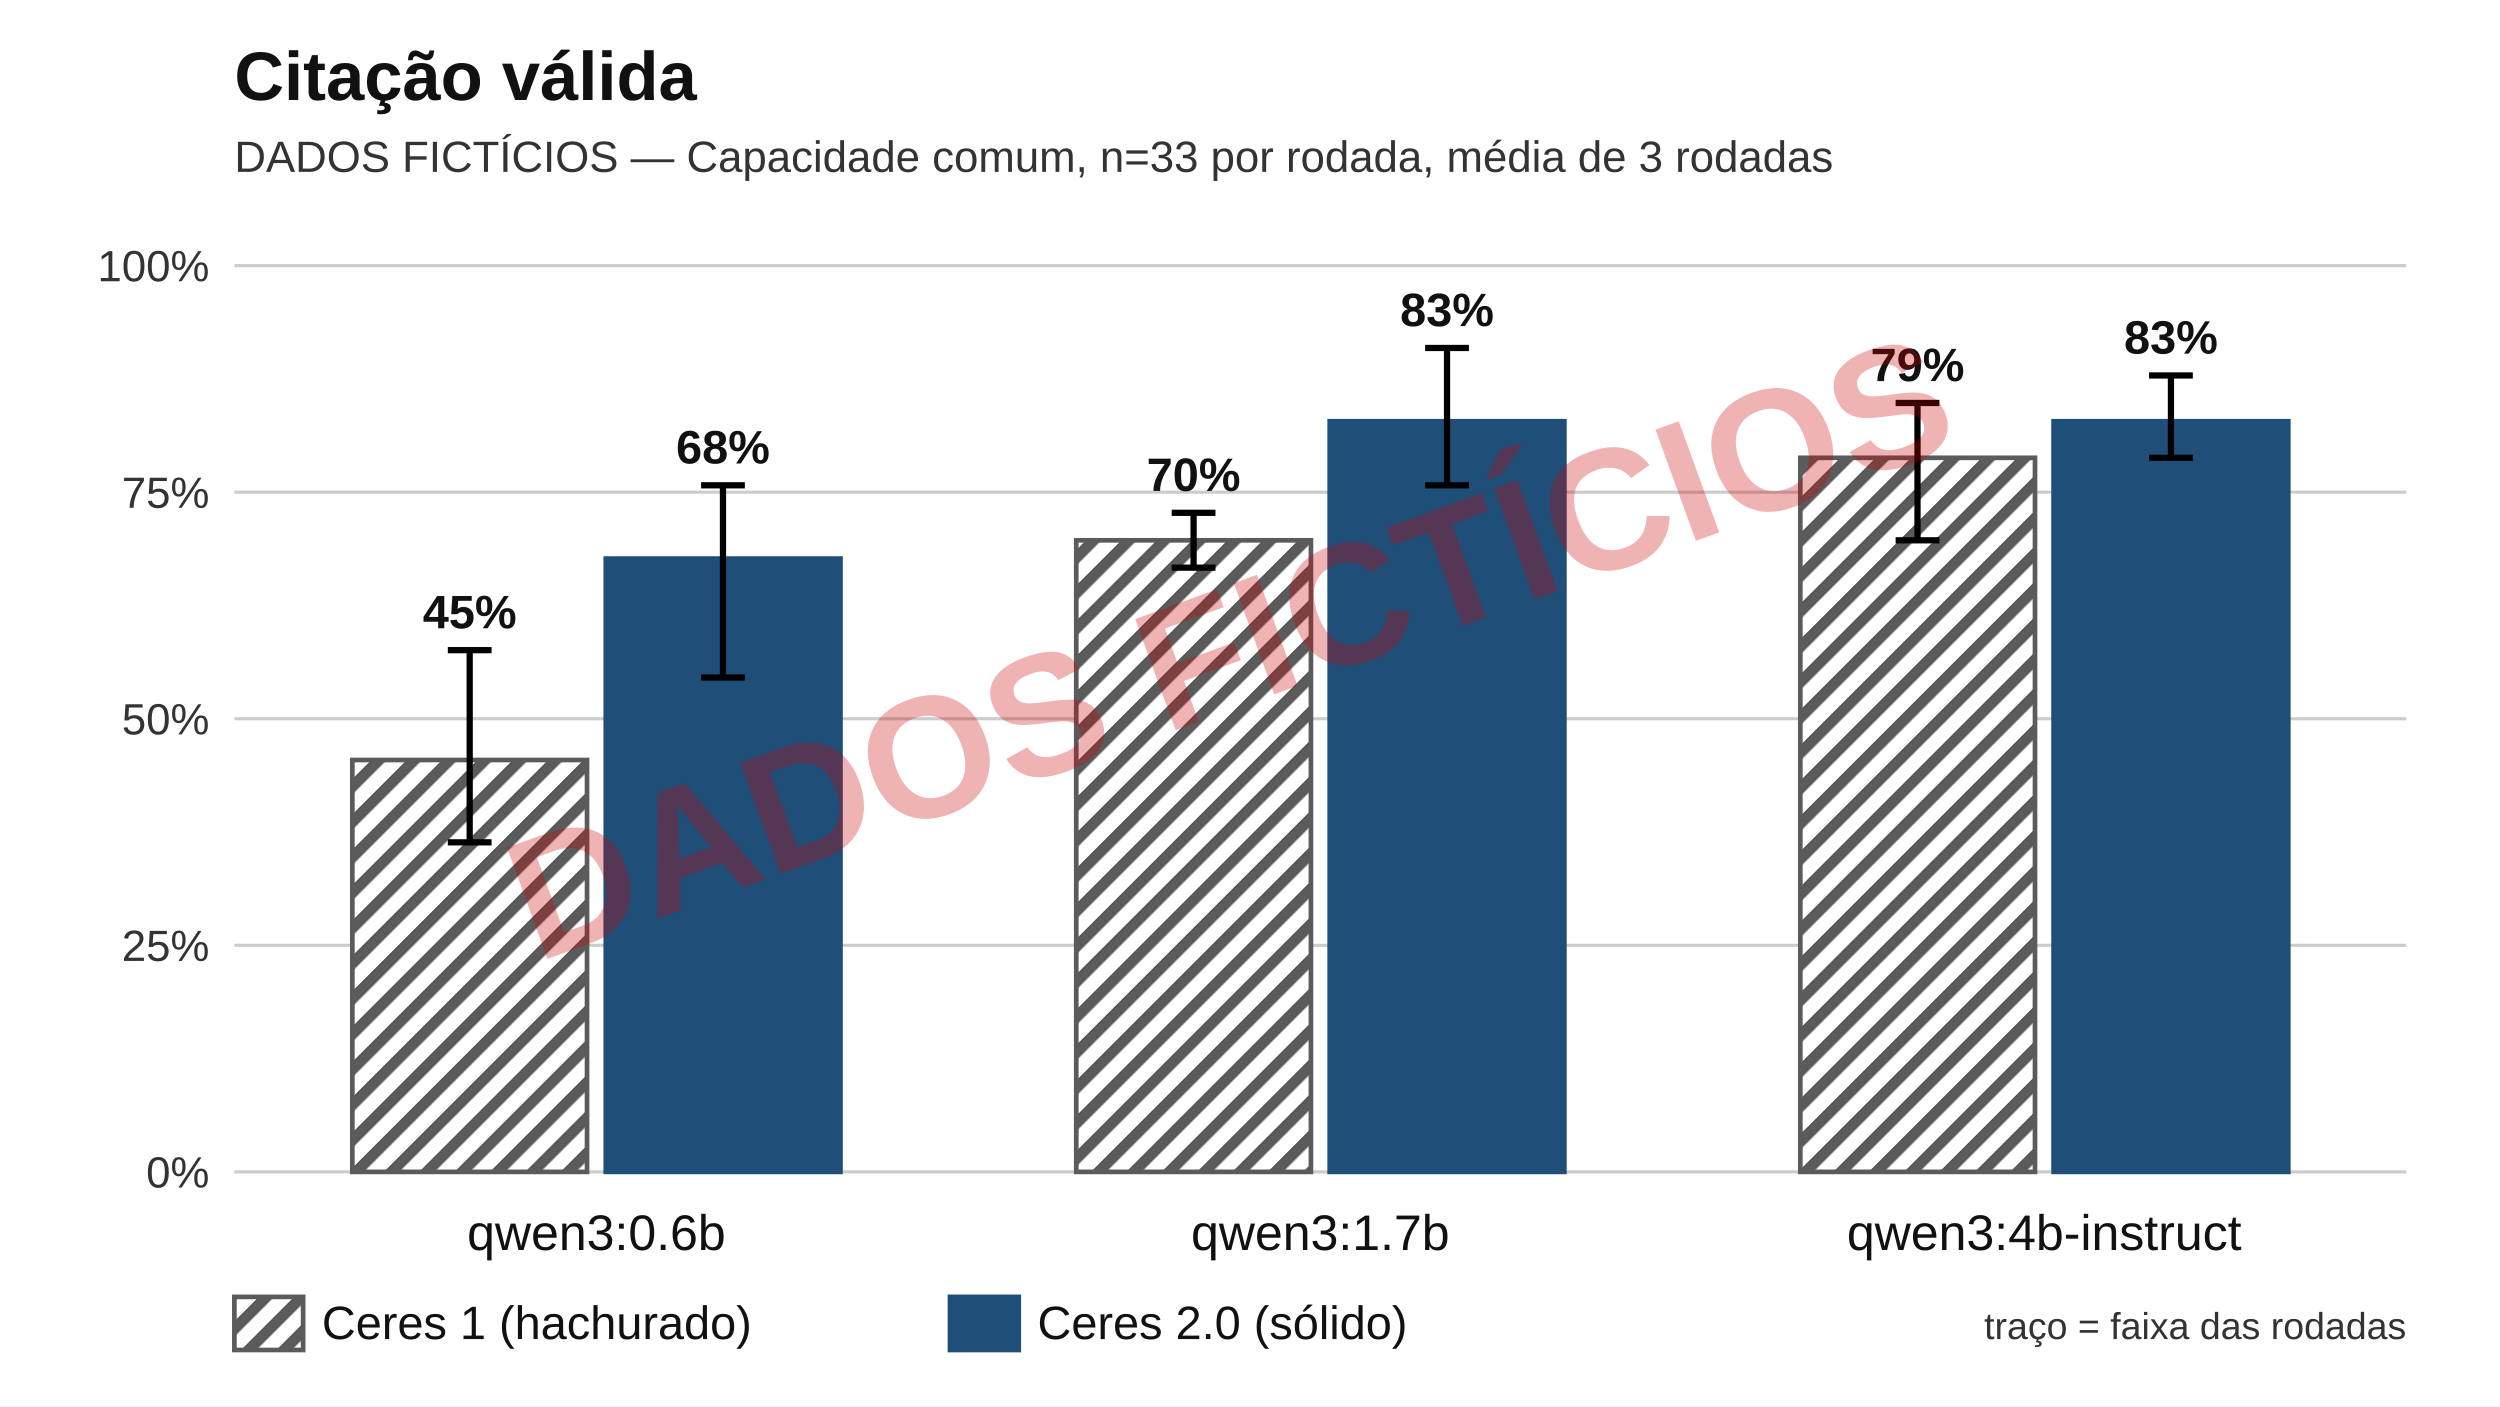
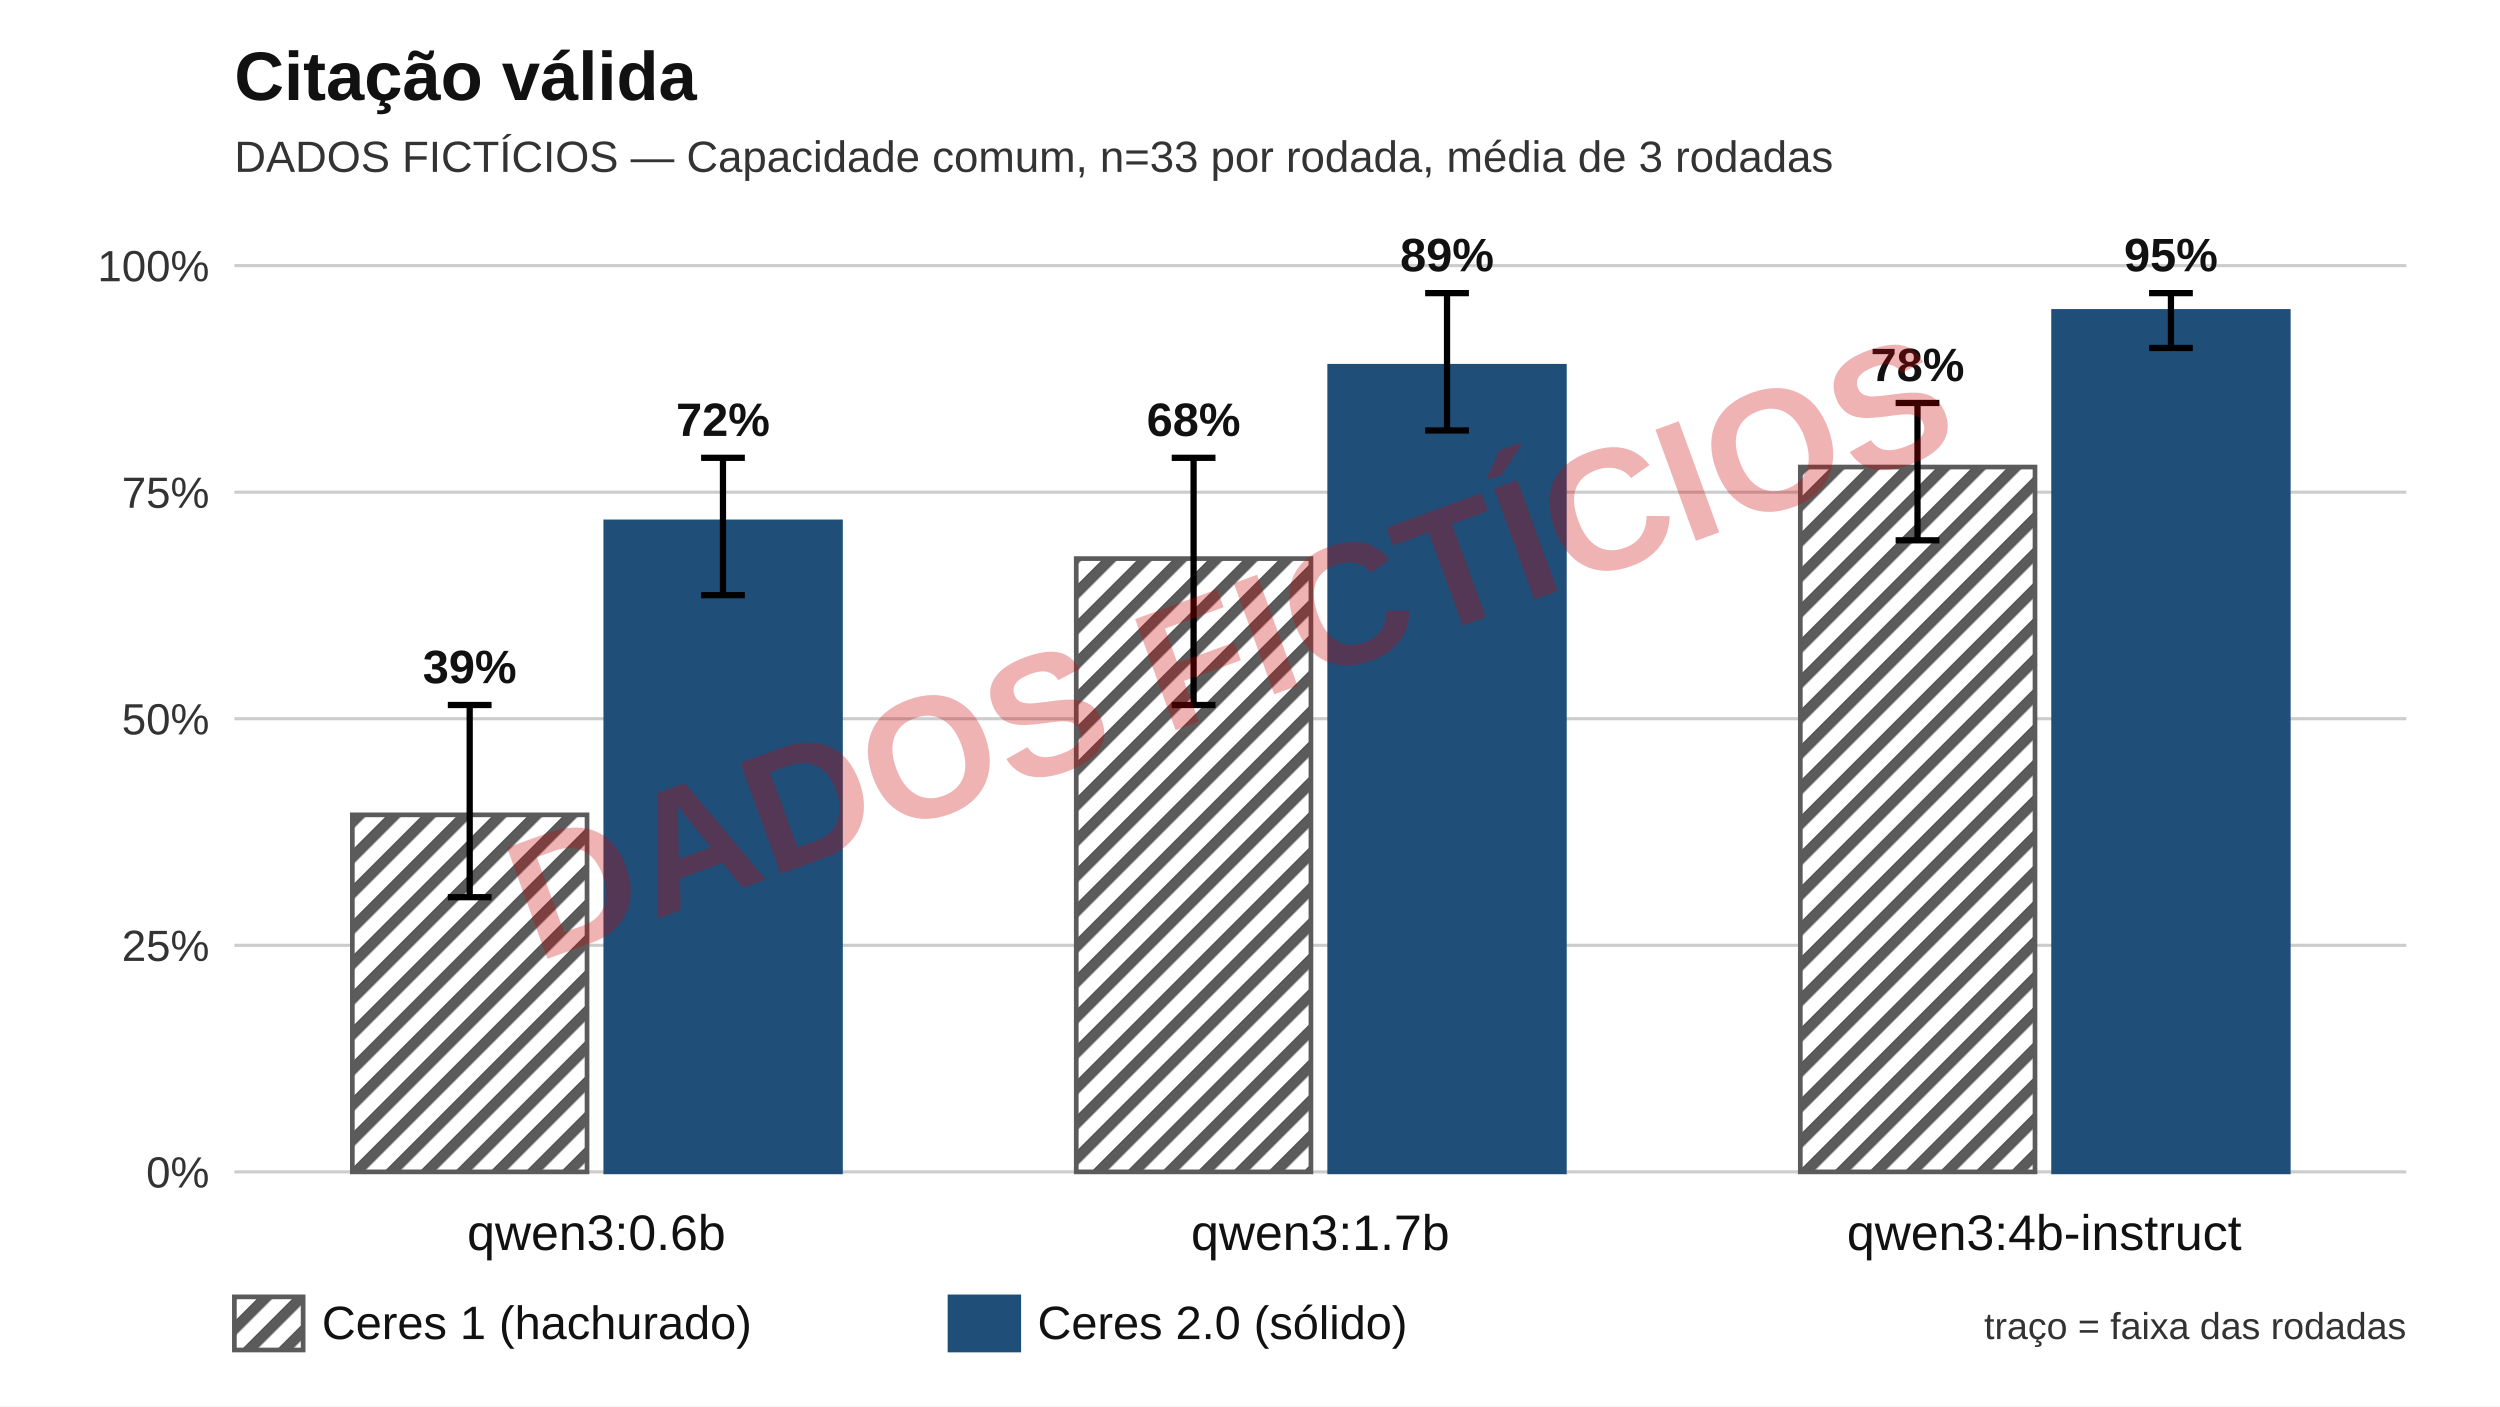
<svg xmlns="http://www.w3.org/2000/svg" viewBox="0 0 1600 900" width="1600" height="900" font-family="Arial, Helvetica, sans-serif" role="img" aria-label="Citação válida">
  <defs>
    <pattern id="hachura-diagonal" width="16" height="16" patternUnits="userSpaceOnUse" patternTransform="rotate(45)">
      <rect width="16" height="16" fill="#ffffff" />
      <rect width="7" height="16" fill="#5b5b5b" />
    </pattern>
    <pattern id="hachura-pontos" width="14" height="14" patternUnits="userSpaceOnUse">
      <rect width="14" height="14" fill="#ffffff" />
      <circle cx="7" cy="7" r="4" fill="#7a4b00" />
    </pattern>
  </defs>
  <rect width="1600" height="900" fill="#ffffff" />
  <text x="150" y="64" font-size="44" font-weight="bold" fill="#111111">Citação válida</text>
  <text x="150" y="110" font-size="28" fill="#333333">DADOS FICTÍCIOS — Capacidade comum, n=33 por rodada, média de 3 rodadas</text>
  <line x1="150" y1="750.0" x2="1540" y2="750.0" stroke="#cccccc" stroke-width="2" />
  <text x="134" y="760.0" font-size="28" text-anchor="end" fill="#333333">0%</text>
  <line x1="150" y1="605.0" x2="1540" y2="605.0" stroke="#cccccc" stroke-width="2" />
  <text x="134" y="615.0" font-size="28" text-anchor="end" fill="#333333">25%</text>
  <line x1="150" y1="460.0" x2="1540" y2="460.0" stroke="#cccccc" stroke-width="2" />
  <text x="134" y="470.0" font-size="28" text-anchor="end" fill="#333333">50%</text>
  <line x1="150" y1="315.0" x2="1540" y2="315.0" stroke="#cccccc" stroke-width="2" />
  <text x="134" y="325.0" font-size="28" text-anchor="end" fill="#333333">75%</text>
  <line x1="150" y1="170.0" x2="1540" y2="170.0" stroke="#cccccc" stroke-width="2" />
  <text x="134" y="180.0" font-size="28" text-anchor="end" fill="#333333">100%</text>
  <text x="381.7" y="800" font-size="32" text-anchor="middle" fill="#111111">qwen3:0.6b</text>
-   <rect x="225.5" y="486.4" width="150.2" height="263.6" fill="url(#hachura-diagonal)" stroke="#5b5b5b" stroke-width="3" />
-   <line x1="300.6" y1="539.1" x2="300.6" y2="416.1" stroke="#000000" stroke-width="4" />
-   <line x1="286.6" y1="539.1" x2="314.6" y2="539.1" stroke="#000000" stroke-width="4" />
-   <line x1="286.6" y1="416.1" x2="314.6" y2="416.1" stroke="#000000" stroke-width="4" />
-   <text x="300.6" y="402.1" font-size="30" font-weight="bold" text-anchor="middle" fill="#111111">45%</text>
-   <rect x="387.7" y="357.5" width="150.2" height="392.5" fill="#1f4e79" stroke="#1f4e79" stroke-width="3" />
-   <line x1="462.7" y1="433.6" x2="462.7" y2="310.6" stroke="#000000" stroke-width="4" />
-   <line x1="448.7" y1="433.6" x2="476.7" y2="433.6" stroke="#000000" stroke-width="4" />
-   <line x1="448.7" y1="310.6" x2="476.7" y2="310.6" stroke="#000000" stroke-width="4" />
-   <text x="462.7" y="296.6" font-size="30" font-weight="bold" text-anchor="middle" fill="#111111">68%</text>
+   <rect x="225.5" y="521.5" width="150.2" height="228.5" fill="url(#hachura-diagonal)" stroke="#5b5b5b" stroke-width="3" />
+   <line x1="300.6" y1="574.2" x2="300.6" y2="451.2" stroke="#000000" stroke-width="4" />
+   <line x1="286.6" y1="574.2" x2="314.6" y2="574.2" stroke="#000000" stroke-width="4" />
+   <line x1="286.6" y1="451.2" x2="314.6" y2="451.2" stroke="#000000" stroke-width="4" />
+   <text x="300.6" y="437.2" font-size="30" font-weight="bold" text-anchor="middle" fill="#111111">39%</text>
+   <rect x="387.7" y="334.0" width="150.2" height="416.0" fill="#1f4e79" stroke="#1f4e79" stroke-width="3" />
+   <line x1="462.7" y1="380.9" x2="462.7" y2="293.0" stroke="#000000" stroke-width="4" />
+   <line x1="448.7" y1="380.9" x2="476.7" y2="380.9" stroke="#000000" stroke-width="4" />
+   <line x1="448.7" y1="293.0" x2="476.7" y2="293.0" stroke="#000000" stroke-width="4" />
+   <text x="462.7" y="279.0" font-size="30" font-weight="bold" text-anchor="middle" fill="#111111">72%</text>
  <text x="845.0" y="800" font-size="32" text-anchor="middle" fill="#111111">qwen3:1.7b</text>
-   <rect x="688.8" y="345.8" width="150.2" height="404.2" fill="url(#hachura-diagonal)" stroke="#5b5b5b" stroke-width="3" />
-   <line x1="763.9" y1="363.3" x2="763.9" y2="328.2" stroke="#000000" stroke-width="4" />
-   <line x1="749.9" y1="363.3" x2="777.9" y2="363.3" stroke="#000000" stroke-width="4" />
-   <line x1="749.9" y1="328.2" x2="777.9" y2="328.2" stroke="#000000" stroke-width="4" />
-   <text x="763.9" y="314.2" font-size="30" font-weight="bold" text-anchor="middle" fill="#111111">70%</text>
-   <rect x="851.0" y="269.6" width="150.2" height="480.4" fill="#1f4e79" stroke="#1f4e79" stroke-width="3" />
-   <line x1="926.1" y1="310.6" x2="926.1" y2="222.7" stroke="#000000" stroke-width="4" />
-   <line x1="912.1" y1="310.6" x2="940.1" y2="310.6" stroke="#000000" stroke-width="4" />
-   <line x1="912.1" y1="222.7" x2="940.1" y2="222.7" stroke="#000000" stroke-width="4" />
-   <text x="926.1" y="208.7" font-size="30" font-weight="bold" text-anchor="middle" fill="#111111">83%</text>
+   <rect x="688.8" y="357.5" width="150.2" height="392.5" fill="url(#hachura-diagonal)" stroke="#5b5b5b" stroke-width="3" />
+   <line x1="763.9" y1="451.2" x2="763.9" y2="293.0" stroke="#000000" stroke-width="4" />
+   <line x1="749.9" y1="451.2" x2="777.9" y2="451.2" stroke="#000000" stroke-width="4" />
+   <line x1="749.9" y1="293.0" x2="777.9" y2="293.0" stroke="#000000" stroke-width="4" />
+   <text x="763.9" y="279.0" font-size="30" font-weight="bold" text-anchor="middle" fill="#111111">68%</text>
+   <rect x="851.0" y="234.4" width="150.2" height="515.6" fill="#1f4e79" stroke="#1f4e79" stroke-width="3" />
+   <line x1="926.1" y1="275.5" x2="926.1" y2="187.6" stroke="#000000" stroke-width="4" />
+   <line x1="912.1" y1="275.5" x2="940.1" y2="275.5" stroke="#000000" stroke-width="4" />
+   <line x1="912.1" y1="187.6" x2="940.1" y2="187.6" stroke="#000000" stroke-width="4" />
+   <text x="926.1" y="173.6" font-size="30" font-weight="bold" text-anchor="middle" fill="#111111">89%</text>
  <text x="1308.3" y="800" font-size="32" text-anchor="middle" fill="#111111">qwen3:4b-instruct</text>
-   <rect x="1152.2" y="293.0" width="150.2" height="457.0" fill="url(#hachura-diagonal)" stroke="#5b5b5b" stroke-width="3" />
+   <rect x="1152.2" y="298.9" width="150.2" height="451.1" fill="url(#hachura-diagonal)" stroke="#5b5b5b" stroke-width="3" />
  <line x1="1227.2" y1="345.8" x2="1227.2" y2="257.9" stroke="#000000" stroke-width="4" />
  <line x1="1213.2" y1="345.8" x2="1241.2" y2="345.8" stroke="#000000" stroke-width="4" />
  <line x1="1213.2" y1="257.9" x2="1241.2" y2="257.9" stroke="#000000" stroke-width="4" />
-   <text x="1227.2" y="243.9" font-size="30" font-weight="bold" text-anchor="middle" fill="#111111">79%</text>
-   <rect x="1314.3" y="269.6" width="150.2" height="480.4" fill="#1f4e79" stroke="#1f4e79" stroke-width="3" />
-   <line x1="1389.4" y1="293.0" x2="1389.4" y2="240.3" stroke="#000000" stroke-width="4" />
-   <line x1="1375.4" y1="293.0" x2="1403.4" y2="293.0" stroke="#000000" stroke-width="4" />
-   <line x1="1375.4" y1="240.3" x2="1403.4" y2="240.3" stroke="#000000" stroke-width="4" />
-   <text x="1389.4" y="226.3" font-size="30" font-weight="bold" text-anchor="middle" fill="#111111">83%</text>
+   <text x="1227.2" y="243.9" font-size="30" font-weight="bold" text-anchor="middle" fill="#111111">78%</text>
+   <rect x="1314.3" y="199.3" width="150.2" height="550.7" fill="#1f4e79" stroke="#1f4e79" stroke-width="3" />
+   <line x1="1389.4" y1="222.7" x2="1389.4" y2="187.6" stroke="#000000" stroke-width="4" />
+   <line x1="1375.4" y1="222.7" x2="1403.4" y2="222.7" stroke="#000000" stroke-width="4" />
+   <line x1="1375.4" y1="187.6" x2="1403.4" y2="187.6" stroke="#000000" stroke-width="4" />
+   <text x="1389.4" y="173.6" font-size="30" font-weight="bold" text-anchor="middle" fill="#111111">95%</text>
  <rect x="150" y="830" width="44" height="34" fill="url(#hachura-diagonal)" stroke="#5b5b5b" stroke-width="3" />
  <text x="206" y="857" font-size="30" fill="#111111">Ceres 1 (hachurado)</text>
  <rect x="608" y="830" width="44" height="34" fill="#1f4e79" stroke="#1f4e79" stroke-width="3" />
  <text x="664" y="857" font-size="30" fill="#111111">Ceres 2.0 (sólido)</text>
  <text x="1540" y="857" font-size="24" text-anchor="end" fill="#333333">traço = faixa das rodadas</text>
  <text x="800.0" y="450.0" font-size="110" font-weight="bold" fill="#cc0000" fill-opacity="0.30" text-anchor="middle" transform="rotate(-20 800.0 450.0)">DADOS FICTÍCIOS</text>
</svg>
